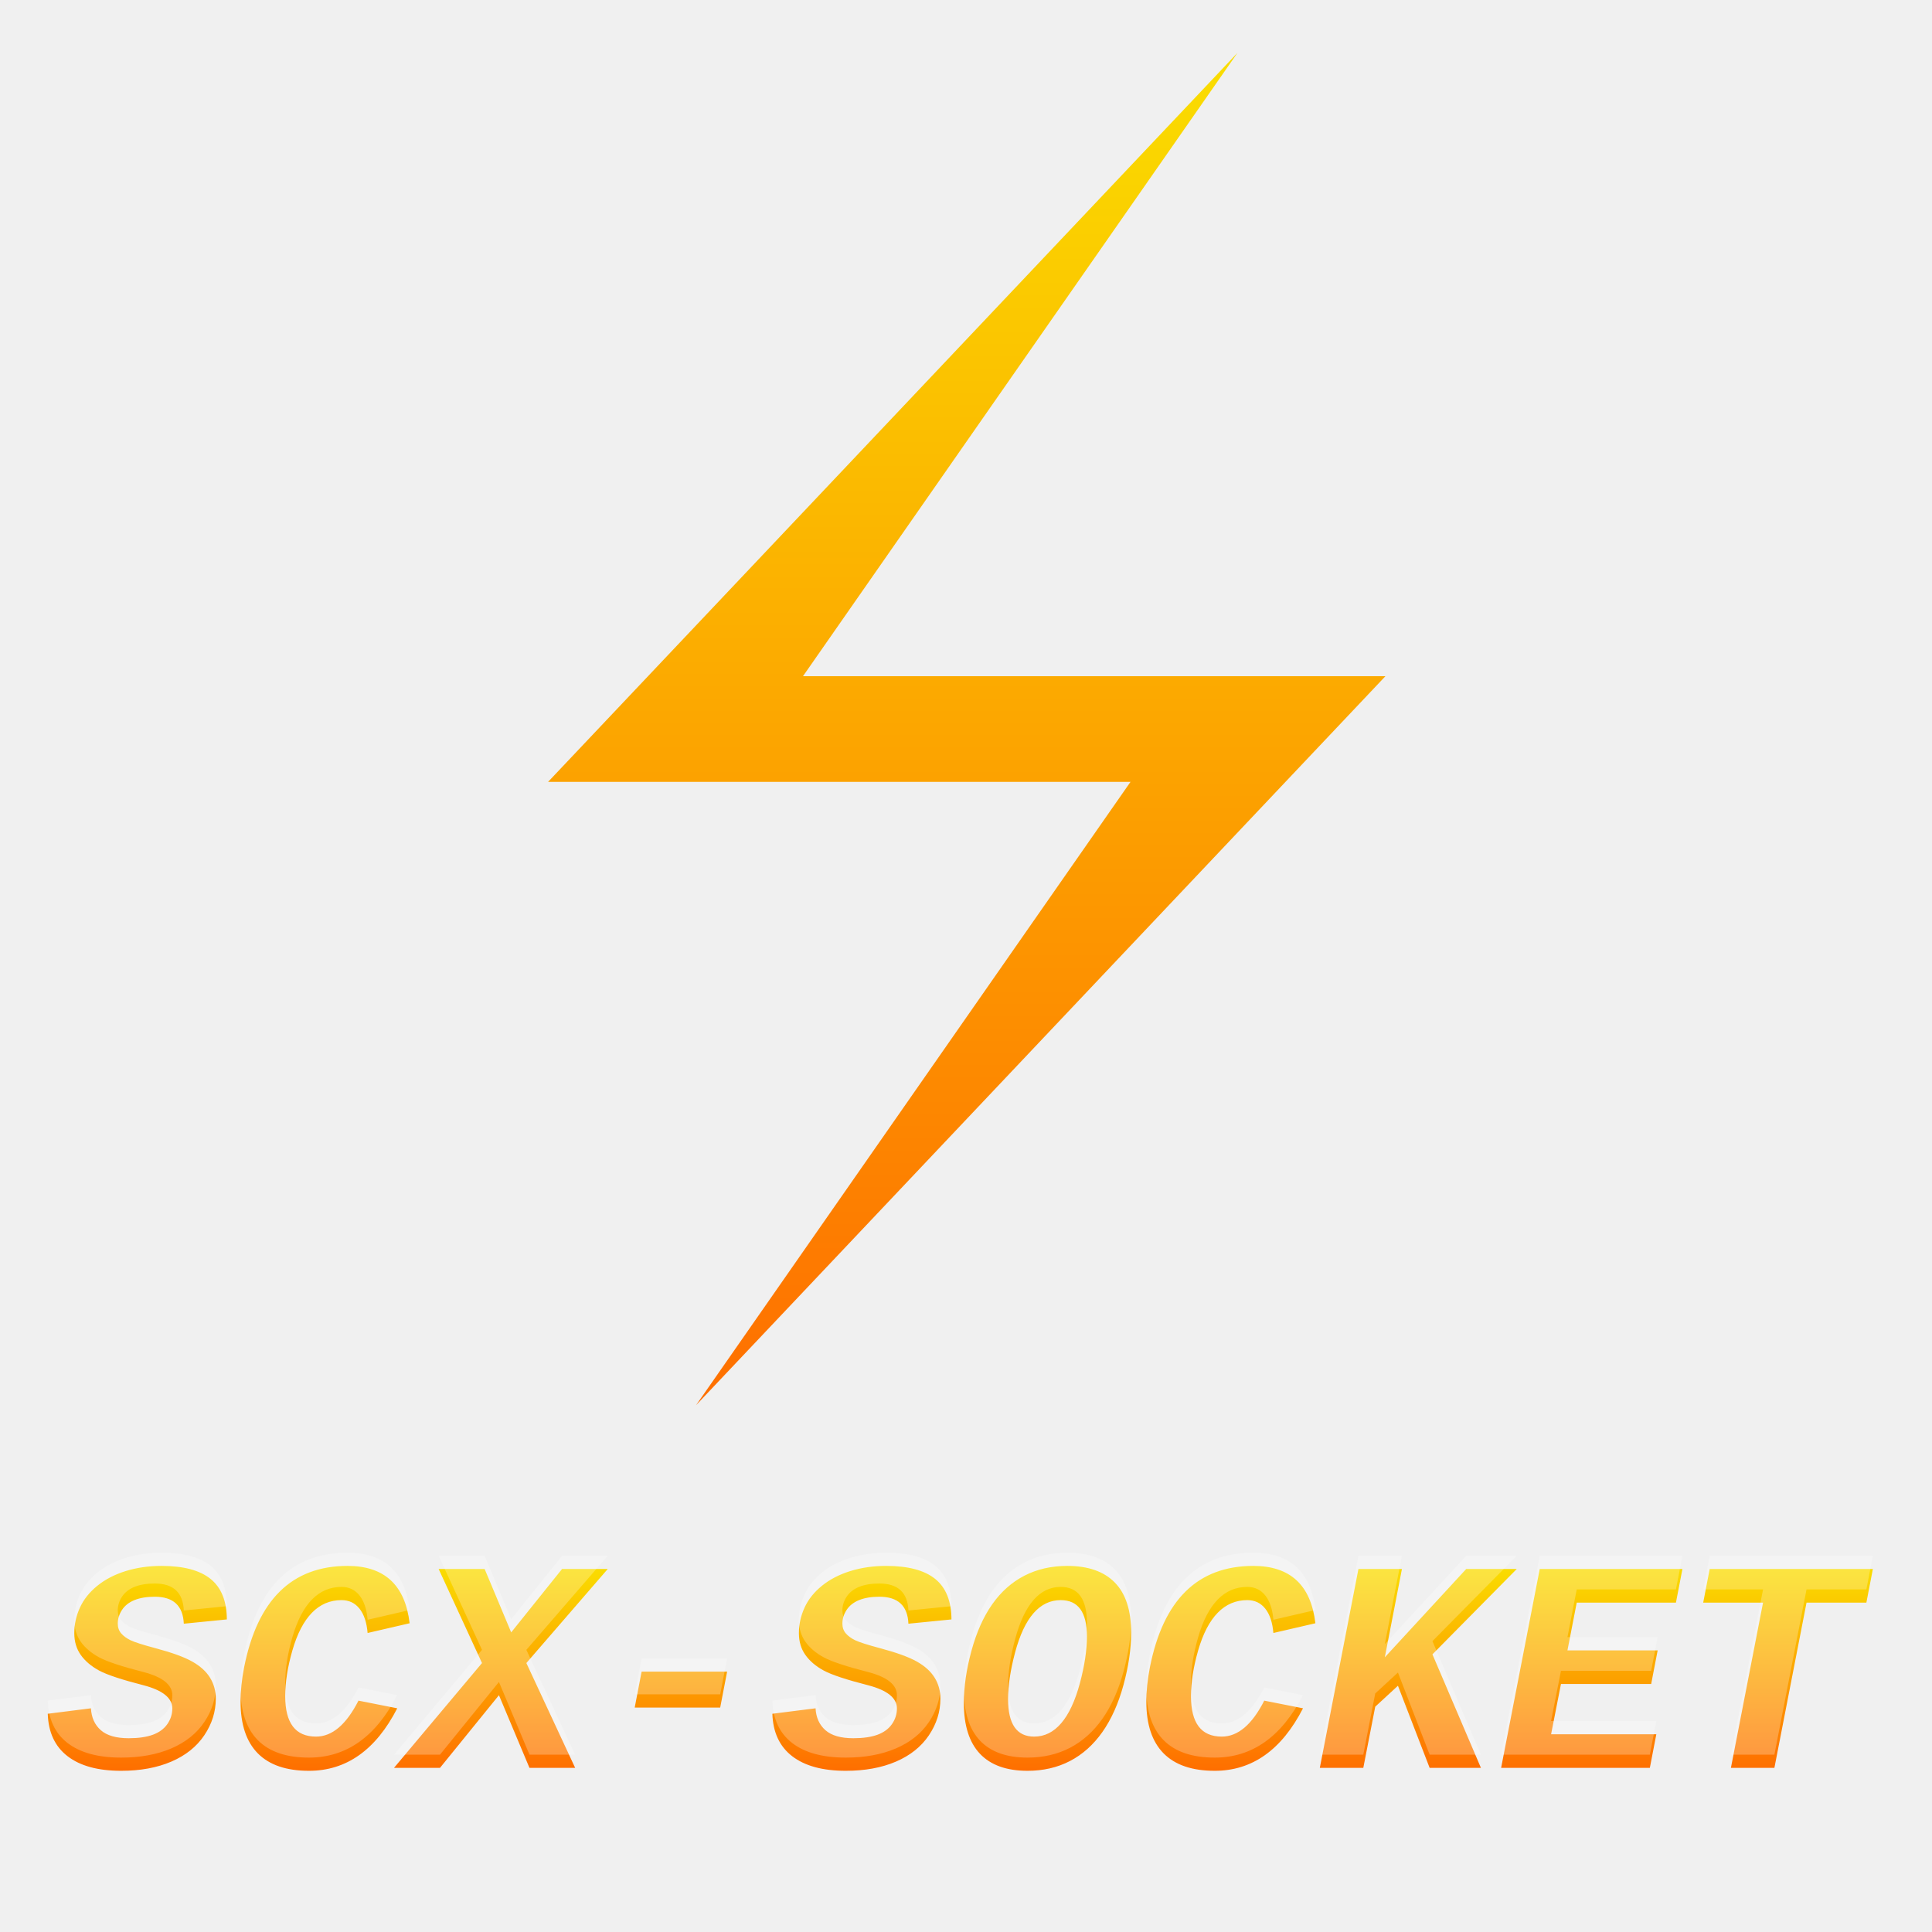
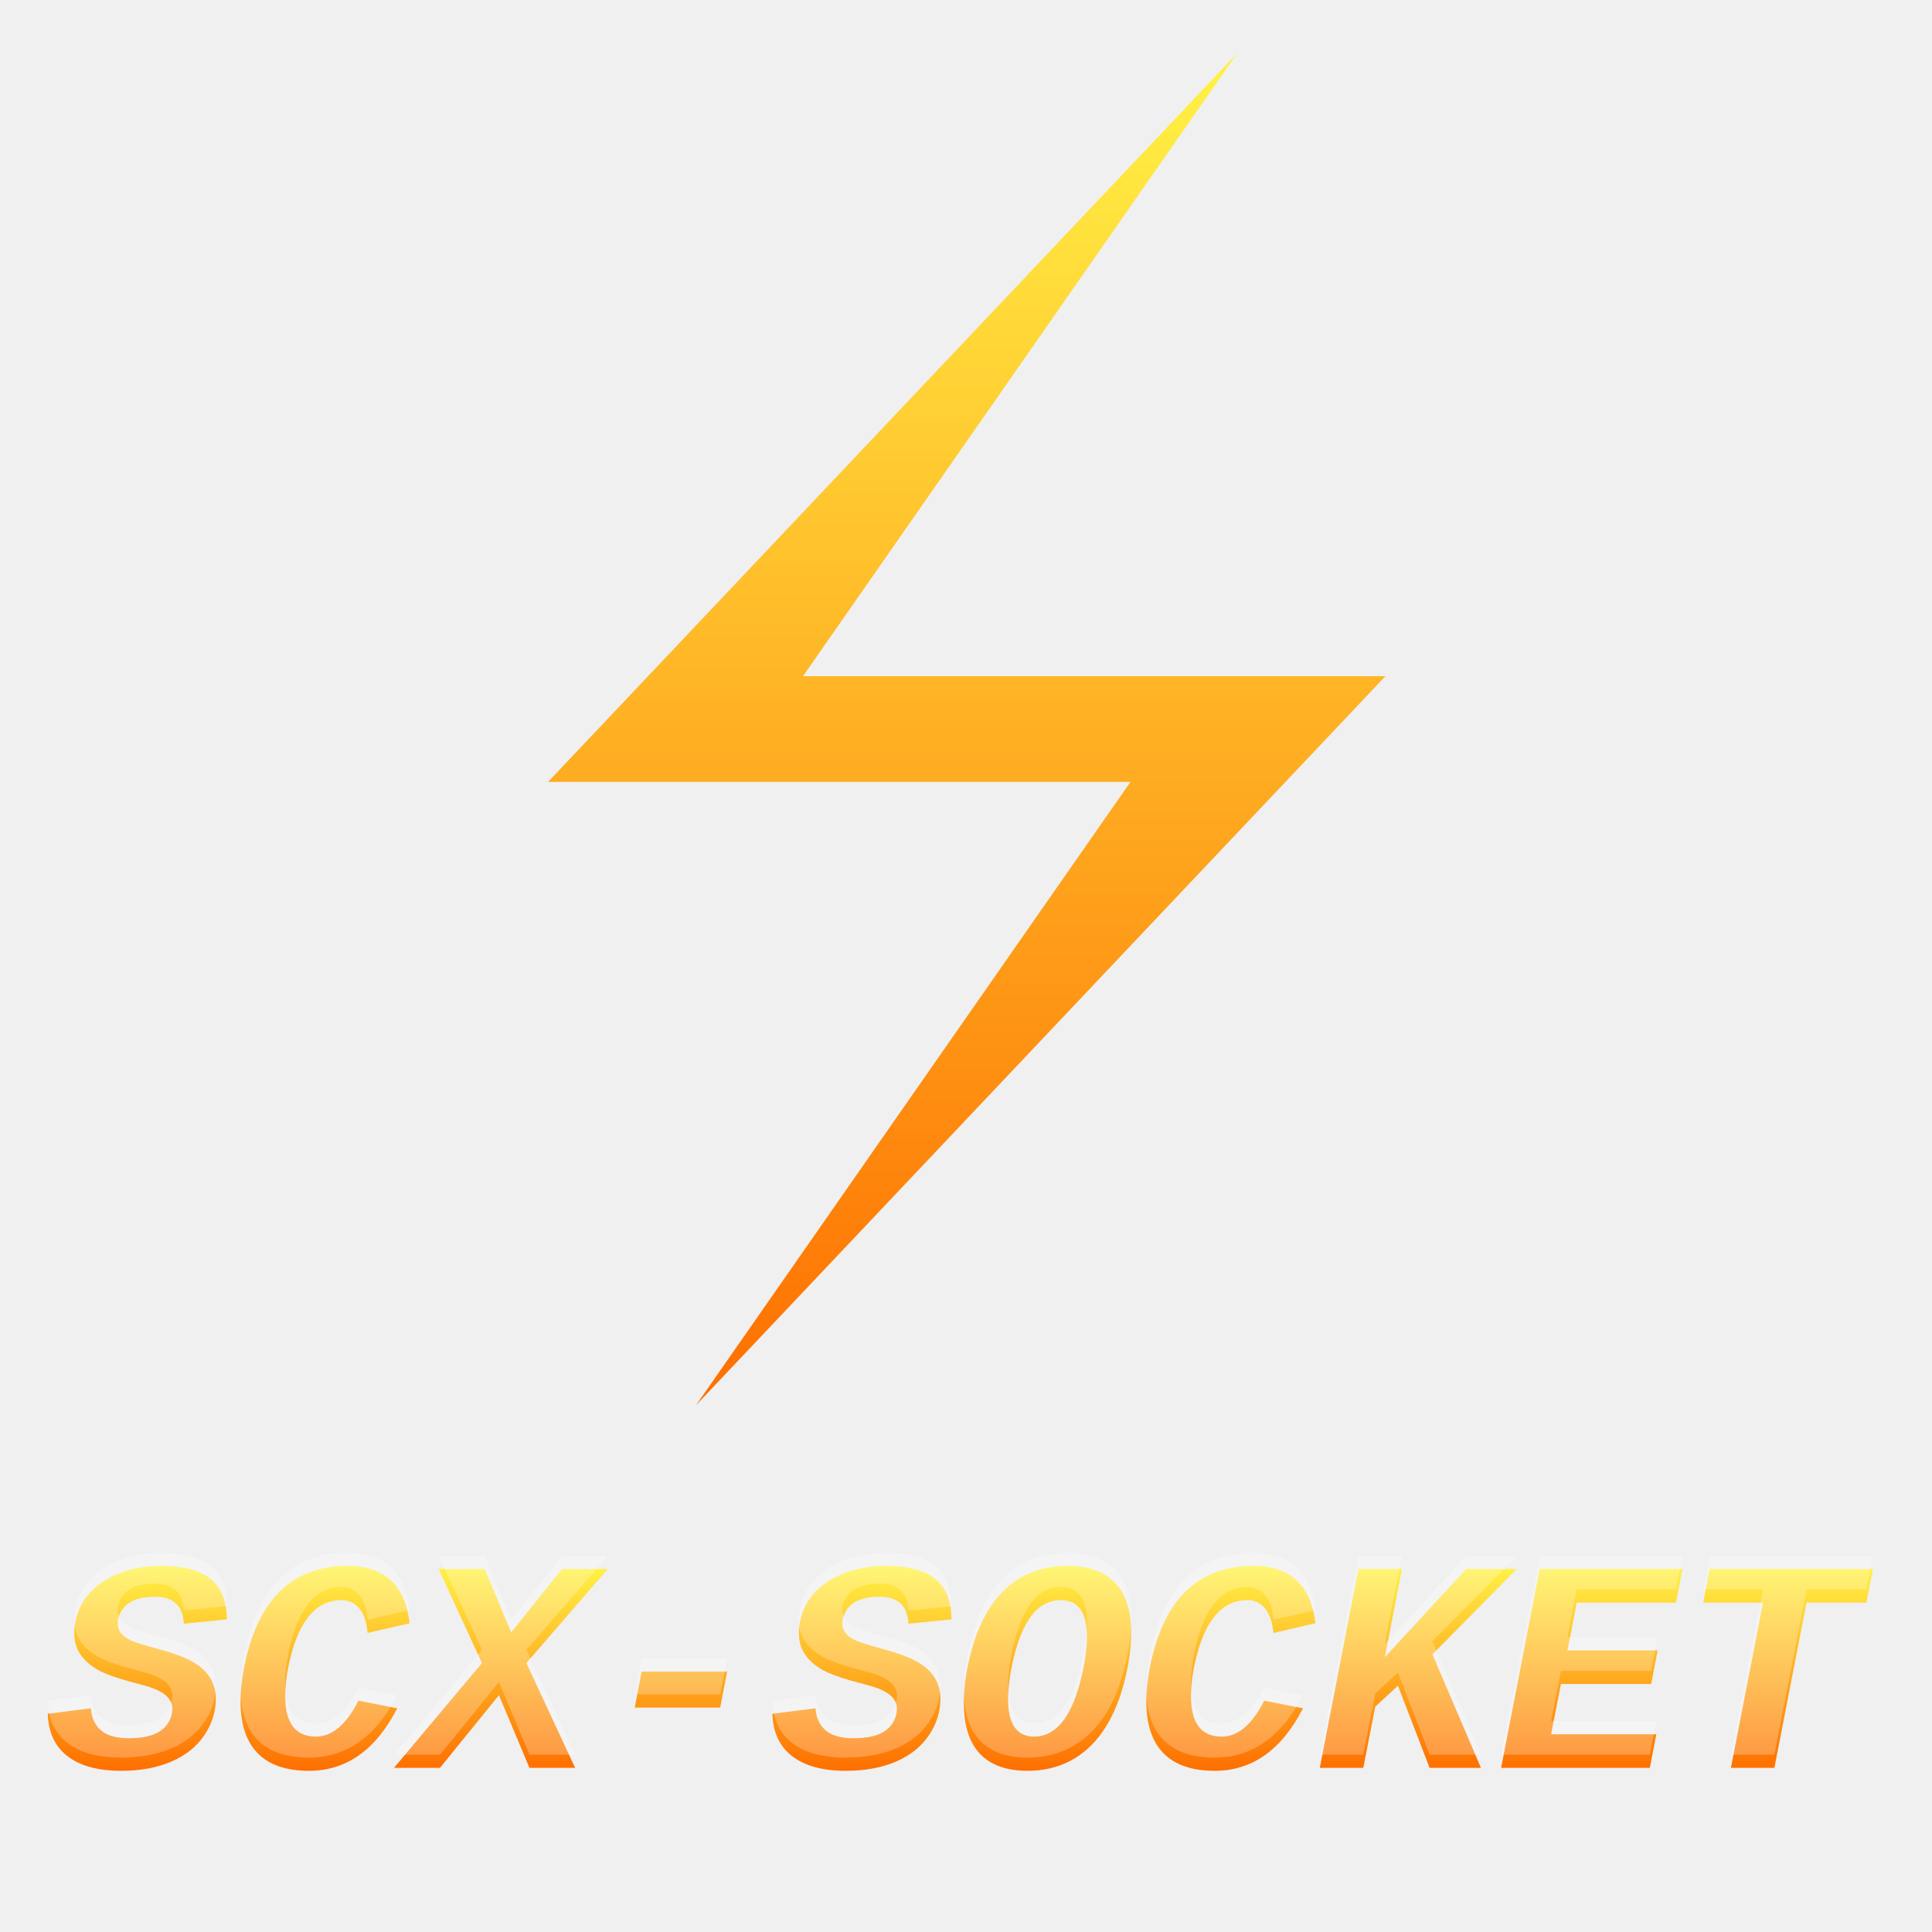
<svg xmlns="http://www.w3.org/2000/svg" width="1024" height="1024" viewBox="0 0 1024 1024">
  <polygon points="717,0 195,552 636,552 307,1024 829,472 388,472" fill="url(#myGradient)" transform="scale(0.7) translate(220,40)" />
  <text font-style="italic" font-weight="bold" font-family="'Courier New'" font-size="160" y="937" x="25" fill="url(#myGradient)">
        SCX-SOCKET
    </text>
  <text font-style="italic" font-weight="bold" font-family="'Courier New'" font-size="160" y="930" x="25" fill="#ffffff" opacity="0.25">
        SCX-SOCKET
    </text>
  <defs>
    <linearGradient id="myGradient" gradientTransform="rotate(90)">
-       <stop offset="0%" stop-color="#FADE00" />
+       <stop offset="0%" stop-color="#FFF346" />
      <stop offset="100%" stop-color="#FE6E00" />
    </linearGradient>
  </defs>
</svg>
